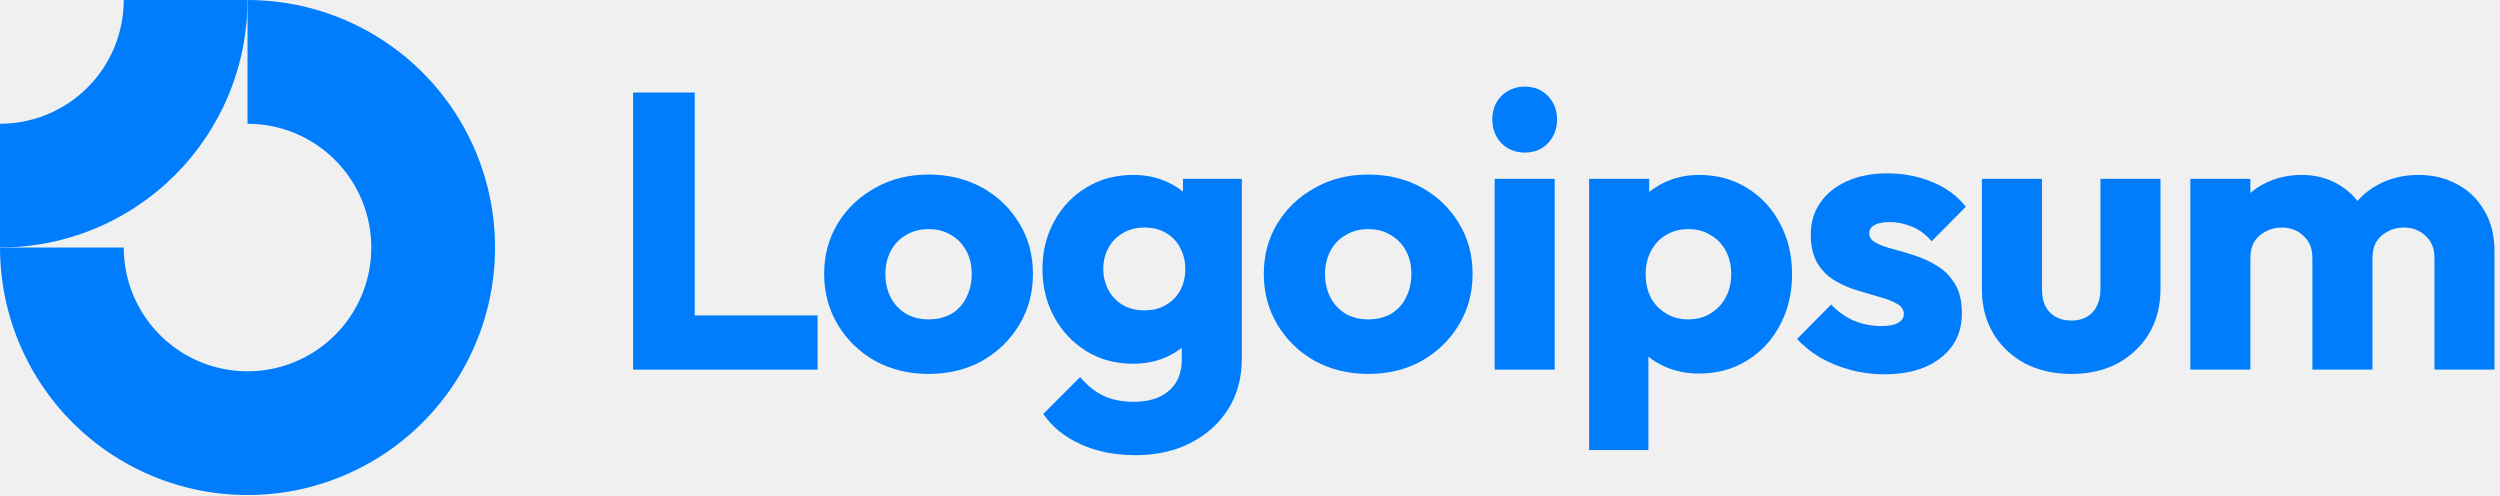
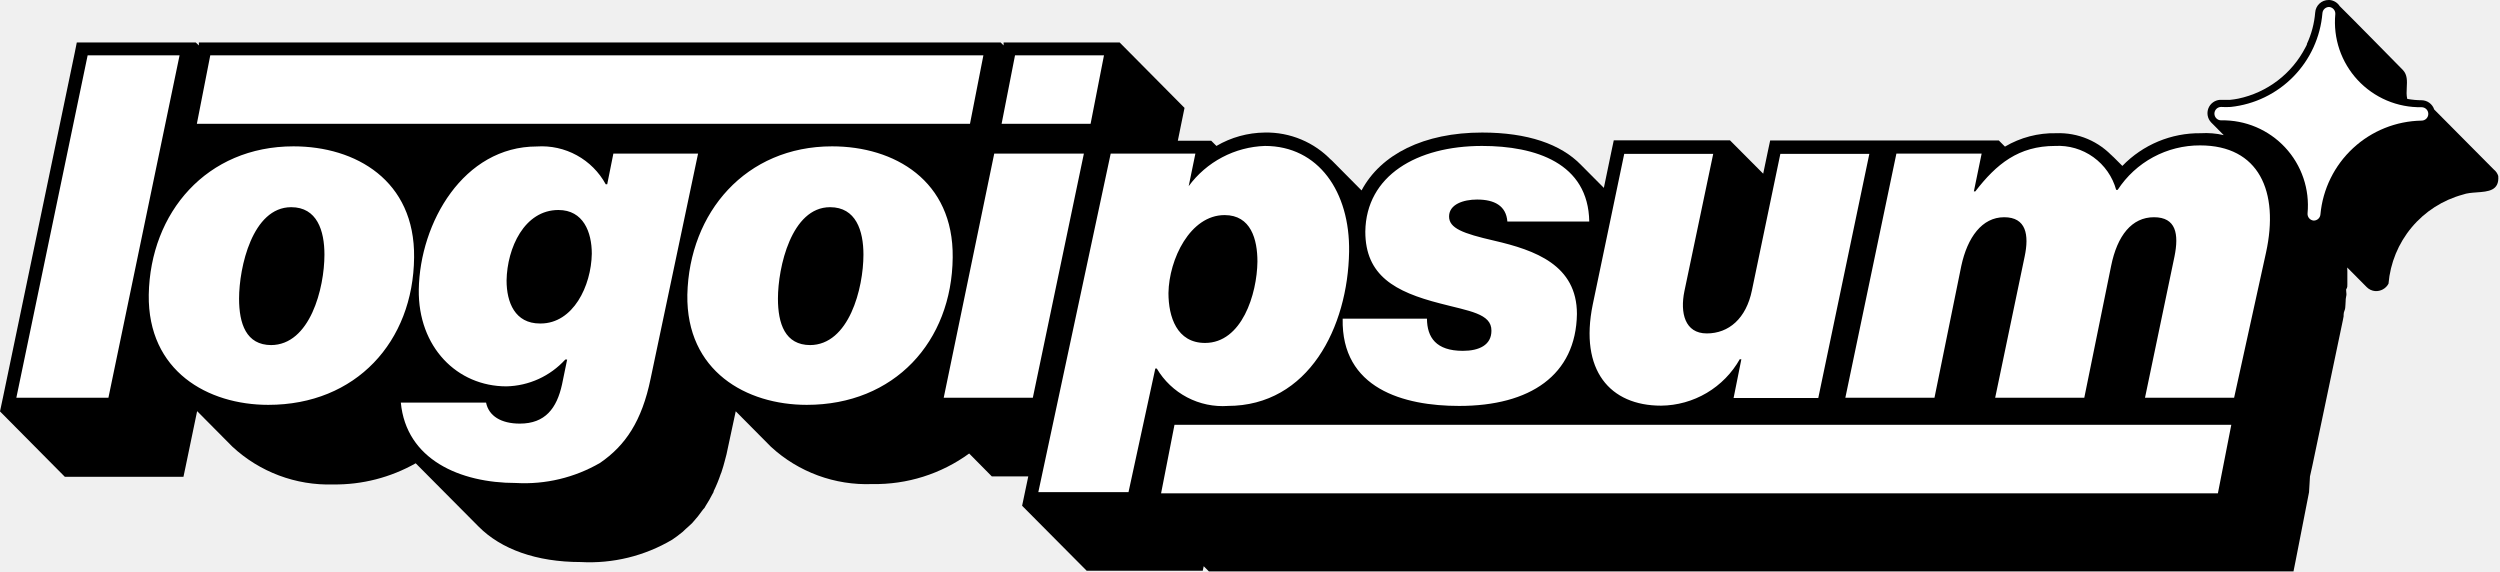
- <svg xmlns="http://www.w3.org/2000/svg" id="logo-87" width="202" height="40" viewBox="0 0 202 40" fill="none">
-   <path className="ccustom" fill-rule="evenodd" clip-rule="evenodd" d="M25.556 11.685C23.911 10.586 21.978 10 20 10V0C23.956 0 27.822 1.173 31.111 3.371C34.4 5.568 36.964 8.692 38.478 12.346C39.991 16.001 40.387 20.022 39.616 23.902C38.844 27.781 36.939 31.345 34.142 34.142C31.345 36.939 27.781 38.844 23.902 39.616C20.022 40.387 16.001 39.991 12.346 38.478C8.692 36.964 5.568 34.4 3.371 31.111C1.173 27.822 0 23.956 0 20H10C10 21.978 10.586 23.911 11.685 25.556C12.784 27.2 14.346 28.482 16.173 29.239C18 29.996 20.011 30.194 21.951 29.808C23.891 29.422 25.672 28.47 27.071 27.071C28.47 25.672 29.422 23.891 29.808 21.951C30.194 20.011 29.996 18 29.239 16.173C28.482 14.346 27.2 12.784 25.556 11.685Z" fill="#007DFC" />
-   <path className="ccustom" fill-rule="evenodd" clip-rule="evenodd" d="M10 1.47023e-06C10 1.313 9.741 2.614 9.239 3.827C8.736 5.04 8 6.142 7.071 7.071C6.142 8 5.04 8.736 3.827 9.239C2.614 9.741 1.313 10 6.15916e-06 10L5.72205e-06 20C2.626 20 5.227 19.483 7.654 18.478C10.08 17.473 12.285 15.999 14.142 14.142C15.999 12.285 17.473 10.08 18.478 7.654C19.483 5.227 20 2.626 20 -3.8147e-06L10 1.47023e-06Z" fill="#007DFC" />
-   <path className="ccustom" d="M125.619 14.453H120.767V29.865H125.619V14.453Z" fill="#007DFC" />
-   <path className="ccustom" d="M121.307 11.567C121.814 12.074 122.448 12.328 123.209 12.328C123.97 12.328 124.594 12.074 125.08 11.567C125.567 11.038 125.81 10.404 125.81 9.664C125.81 8.903 125.567 8.268 125.08 7.761C124.594 7.254 123.97 7 123.209 7C122.448 7 121.814 7.254 121.307 7.761C120.82 8.268 120.577 8.903 120.577 9.664C120.577 10.404 120.82 11.038 121.307 11.567Z" fill="#007DFC" />
-   <path className="ccustom" d="M51.156 29.865V7.476H56.135V25.488H66.061V29.865H51.156Z" fill="#007DFC" />
-   <path className="ccustom" fill-rule="evenodd" clip-rule="evenodd" d="M75.027 30.214C73.442 30.214 72.004 29.865 70.715 29.167C69.446 28.448 68.442 27.476 67.702 26.25C66.962 25.023 66.592 23.649 66.592 22.127C66.592 20.605 66.962 19.241 67.702 18.036C68.442 16.831 69.446 15.88 70.715 15.182C71.983 14.463 73.421 14.104 75.027 14.104C76.634 14.104 78.072 14.453 79.34 15.15C80.609 15.848 81.613 16.81 82.353 18.036C83.093 19.241 83.463 20.605 83.463 22.127C83.463 23.649 83.093 25.023 82.353 26.25C81.613 27.476 80.609 28.448 79.34 29.167C78.072 29.865 76.634 30.214 75.027 30.214ZM75.027 25.806C75.725 25.806 76.338 25.658 76.867 25.362C77.395 25.044 77.797 24.611 78.072 24.061C78.368 23.491 78.516 22.846 78.516 22.127C78.516 21.408 78.368 20.784 78.072 20.256C77.776 19.706 77.364 19.283 76.835 18.987C76.328 18.67 75.725 18.512 75.027 18.512C74.351 18.512 73.748 18.67 73.22 18.987C72.691 19.283 72.279 19.706 71.983 20.256C71.687 20.806 71.539 21.44 71.539 22.159C71.539 22.856 71.687 23.491 71.983 24.061C72.279 24.611 72.691 25.044 73.22 25.362C73.748 25.658 74.351 25.806 75.027 25.806Z" fill="#007DFC" />
-   <path className="ccustom" fill-rule="evenodd" clip-rule="evenodd" d="M87.306 35.89C88.595 36.482 90.086 36.778 91.777 36.778C93.426 36.778 94.896 36.45 96.185 35.795C97.475 35.14 98.49 34.231 99.23 33.068C99.969 31.905 100.34 30.531 100.34 28.945V14.453H95.583V15.488C95.229 15.19 94.827 14.94 94.378 14.738C93.553 14.336 92.612 14.135 91.555 14.135C90.139 14.135 88.881 14.474 87.781 15.15C86.682 15.806 85.815 16.715 85.181 17.877C84.547 19.019 84.23 20.309 84.23 21.746C84.23 23.163 84.547 24.453 85.181 25.615C85.815 26.778 86.682 27.698 87.781 28.374C88.881 29.051 90.139 29.389 91.555 29.389C92.591 29.389 93.532 29.188 94.378 28.787C94.787 28.592 95.157 28.363 95.487 28.099V29.072C95.487 30.15 95.139 30.985 94.441 31.577C93.764 32.169 92.824 32.465 91.619 32.465C90.646 32.465 89.811 32.296 89.113 31.958C88.437 31.62 87.824 31.123 87.274 30.467L84.293 33.448C85.033 34.505 86.037 35.319 87.306 35.89ZM94.219 24.632C93.733 24.928 93.151 25.076 92.475 25.076C91.798 25.076 91.206 24.928 90.699 24.632C90.213 24.336 89.832 23.934 89.557 23.427C89.282 22.899 89.145 22.338 89.145 21.746C89.145 21.112 89.282 20.541 89.557 20.034C89.832 19.526 90.223 19.125 90.731 18.829C91.238 18.533 91.819 18.385 92.475 18.385C93.151 18.385 93.733 18.533 94.219 18.829C94.726 19.125 95.107 19.526 95.361 20.034C95.635 20.541 95.773 21.112 95.773 21.746C95.773 22.381 95.635 22.951 95.361 23.459C95.107 23.945 94.726 24.336 94.219 24.632Z" fill="#007DFC" />
-   <path className="ccustom" fill-rule="evenodd" clip-rule="evenodd" d="M110.551 30.214C108.965 30.214 107.527 29.865 106.238 29.167C104.969 28.448 103.965 27.476 103.225 26.25C102.485 25.023 102.115 23.649 102.115 22.127C102.115 20.605 102.485 19.241 103.225 18.036C103.965 16.831 104.969 15.88 106.238 15.182C107.506 14.463 108.944 14.104 110.551 14.104C112.157 14.104 113.595 14.453 114.863 15.15C116.132 15.848 117.136 16.81 117.876 18.036C118.616 19.241 118.986 20.605 118.986 22.127C118.986 23.649 118.616 25.023 117.876 26.25C117.136 27.476 116.132 28.448 114.863 29.167C113.595 29.865 112.157 30.214 110.551 30.214ZM110.551 25.806C111.248 25.806 111.861 25.658 112.39 25.362C112.918 25.044 113.32 24.611 113.595 24.061C113.891 23.491 114.039 22.846 114.039 22.127C114.039 21.408 113.891 20.784 113.595 20.256C113.299 19.706 112.887 19.283 112.358 18.987C111.851 18.67 111.248 18.512 110.551 18.512C109.874 18.512 109.271 18.67 108.743 18.987C108.214 19.283 107.802 19.706 107.506 20.256C107.21 20.806 107.062 21.44 107.062 22.159C107.062 22.856 107.21 23.491 107.506 24.061C107.802 24.611 108.214 25.044 108.743 25.362C109.271 25.658 109.874 25.806 110.551 25.806Z" fill="#007DFC" />
-   <path className="ccustom" fill-rule="evenodd" clip-rule="evenodd" d="M137.281 30.182C136.246 30.182 135.294 29.981 134.427 29.579C133.971 29.368 133.559 29.116 133.191 28.822V36.366H128.402V14.453H133.254V15.516C133.606 15.228 133.997 14.979 134.427 14.77C135.294 14.347 136.246 14.135 137.281 14.135C138.74 14.135 140.03 14.484 141.15 15.182C142.292 15.88 143.18 16.831 143.814 18.036C144.47 19.241 144.797 20.615 144.797 22.159C144.797 23.702 144.47 25.076 143.814 26.281C143.18 27.486 142.292 28.438 141.15 29.135C140.03 29.833 138.74 30.182 137.281 30.182ZM136.394 25.806C137.091 25.806 137.694 25.647 138.201 25.33C138.73 25.013 139.142 24.579 139.438 24.03C139.734 23.48 139.882 22.856 139.882 22.159C139.882 21.44 139.734 20.806 139.438 20.256C139.142 19.706 138.73 19.283 138.201 18.987C137.694 18.67 137.102 18.512 136.425 18.512C135.749 18.512 135.146 18.67 134.618 18.987C134.11 19.283 133.709 19.706 133.413 20.256C133.117 20.806 132.969 21.44 132.969 22.159C132.969 22.856 133.106 23.48 133.381 24.03C133.677 24.579 134.089 25.013 134.618 25.33C135.146 25.647 135.738 25.806 136.394 25.806Z" fill="#007DFC" />
-   <path className="ccustom" d="M149.546 29.896C150.434 30.129 151.332 30.245 152.241 30.245C154.165 30.245 155.687 29.801 156.808 28.913C157.949 28.026 158.52 26.831 158.52 25.33C158.52 24.357 158.341 23.575 157.981 22.983C157.622 22.37 157.157 21.884 156.586 21.524C156.015 21.165 155.412 20.88 154.778 20.668C154.144 20.457 153.541 20.277 152.971 20.129C152.4 19.981 151.935 19.812 151.575 19.622C151.216 19.431 151.036 19.178 151.036 18.86C151.036 18.564 151.174 18.343 151.448 18.195C151.723 18.025 152.135 17.941 152.685 17.941C153.256 17.941 153.837 18.057 154.429 18.29C155.042 18.522 155.592 18.924 156.078 19.495L158.837 16.704C158.14 15.816 157.231 15.15 156.11 14.706C155.011 14.241 153.806 14.008 152.495 14.008C151.248 14.008 150.159 14.22 149.229 14.643C148.298 15.066 147.579 15.647 147.072 16.387C146.565 17.106 146.311 17.962 146.311 18.956C146.311 19.886 146.491 20.658 146.85 21.271C147.209 21.863 147.675 22.328 148.245 22.666C148.816 23.004 149.419 23.269 150.053 23.459C150.687 23.649 151.29 23.829 151.861 23.998C152.431 24.146 152.897 24.326 153.256 24.537C153.637 24.727 153.827 25.013 153.827 25.393C153.827 25.689 153.668 25.922 153.351 26.091C153.055 26.26 152.622 26.345 152.051 26.345C151.226 26.345 150.465 26.197 149.768 25.901C149.07 25.584 148.467 25.15 147.96 24.601L145.201 27.391C145.73 27.962 146.364 28.47 147.104 28.913C147.865 29.336 148.679 29.664 149.546 29.896Z" fill="#007DFC" />
-   <path className="ccustom" d="M167.368 30.214C165.952 30.214 164.694 29.928 163.595 29.357C162.516 28.765 161.671 27.962 161.058 26.947C160.444 25.911 160.138 24.727 160.138 23.395V14.453H164.99V23.332C164.99 23.86 165.074 24.315 165.244 24.696C165.434 25.076 165.709 25.372 166.068 25.584C166.428 25.795 166.861 25.901 167.368 25.901C168.087 25.901 168.658 25.679 169.081 25.235C169.504 24.77 169.715 24.135 169.715 23.332V14.453H174.567V23.364C174.567 24.717 174.261 25.911 173.647 26.947C173.034 27.962 172.189 28.765 171.11 29.357C170.032 29.928 168.785 30.214 167.368 30.214Z" fill="#007DFC" />
-   <path className="ccustom" d="M181.831 14.453H176.979V29.865H181.831V20.858C181.831 20.33 181.937 19.886 182.148 19.526C182.381 19.167 182.688 18.892 183.068 18.702C183.449 18.491 183.882 18.385 184.368 18.385C185.066 18.385 185.647 18.607 186.112 19.051C186.599 19.474 186.842 20.076 186.842 20.858V29.865H191.694V20.858C191.694 20.33 191.8 19.886 192.011 19.526C192.244 19.167 192.55 18.892 192.931 18.702C193.311 18.491 193.745 18.385 194.231 18.385C194.929 18.385 195.51 18.607 195.975 19.051C196.461 19.474 196.704 20.076 196.704 20.858V29.865H201.557V20.319C201.557 19.03 201.282 17.93 200.732 17.021C200.203 16.091 199.474 15.383 198.544 14.896C197.635 14.389 196.588 14.135 195.404 14.135C194.199 14.135 193.11 14.4 192.138 14.928C191.506 15.265 190.954 15.7 190.481 16.232C190.04 15.675 189.504 15.219 188.871 14.865C188.026 14.379 187.064 14.135 185.986 14.135C184.844 14.135 183.819 14.379 182.91 14.865C182.514 15.067 182.155 15.309 181.831 15.592V14.453Z" fill="#007DFC" />
+ <svg xmlns="http://www.w3.org/2000/svg" id="logo-78" width="175" height="40" viewBox="0 0 175 40" fill="none">
+   <path class="ccustom" d="M170.394 7.664L174.568 11.867C174.714 11.983 174.822 12.14 174.878 12.317C174.963 13.351 174.18 13.408 173.38 13.466C173.034 13.491 172.685 13.516 172.402 13.621C170.998 14.001 169.746 14.803 168.815 15.919C167.883 17.035 167.318 18.411 167.195 19.859C167.105 20.027 166.969 20.164 166.802 20.256C166.636 20.347 166.447 20.389 166.257 20.375C166.037 20.356 165.831 20.259 165.675 20.103L164.305 18.724C164.315 18.818 164.315 18.912 164.315 18.987V19.897C164.315 19.954 164.317 20.01 164.31 20.065C164.301 20.127 164.28 20.189 164.231 20.253V20.338C164.231 20.381 164.236 20.421 164.241 20.462C164.251 20.545 164.262 20.631 164.231 20.75C164.201 20.862 164.198 20.992 164.194 21.109C164.193 21.178 164.191 21.242 164.184 21.294C164.174 21.367 164.174 21.445 164.168 21.522C164.162 21.595 164.15 21.667 164.118 21.735C164.074 21.831 164.059 21.922 164.055 22.014C164.052 22.058 164.052 22.103 164.052 22.148L163.996 22.439L161.867 32.589L161.698 33.349L161.632 34.456L160.694 39.249L160.544 40H84.625L84.259 39.634L84.193 39.953H76.069L71.548 35.403L71.979 33.349H69.428L67.842 31.745C65.875 33.178 63.493 33.928 61.06 33.884C58.444 33.987 55.894 33.049 53.968 31.276L51.501 28.79L50.966 31.285C50.901 31.642 50.816 31.979 50.722 32.308L50.638 32.617L50.497 33.068C50.486 33.107 50.47 33.144 50.45 33.18C50.311 33.594 50.145 33.998 49.953 34.39C49.958 34.405 49.958 34.422 49.953 34.437C49.928 34.489 49.9 34.539 49.869 34.587C49.727 34.867 49.571 35.14 49.4 35.403C49.368 35.451 49.34 35.502 49.315 35.553L49.212 35.666C48.983 35.995 48.732 36.308 48.462 36.604C48.387 36.678 48.313 36.748 48.238 36.816C48.161 36.886 48.083 36.955 48.002 37.026L47.795 37.223C47.665 37.331 47.532 37.436 47.396 37.536C47.284 37.619 47.17 37.699 47.054 37.777C45.121 38.922 42.891 39.467 40.647 39.343C37.552 39.343 35.075 38.443 33.508 36.867L29.099 32.43C27.338 33.426 25.344 33.938 23.321 33.912C20.713 33.992 18.178 33.042 16.266 31.266L13.799 28.78L13.002 32.617L12.842 33.377H4.54L0 28.799L0.235 27.692L5.225 3.724L5.375 2.974H13.705L13.921 3.18V2.974H70.047L70.253 3.18V2.974H78.377L82.917 7.552L82.692 8.649L82.448 9.85H84.784L85.15 10.216C86.178 9.613 87.345 9.29 88.537 9.278C89.413 9.26 90.282 9.427 91.09 9.766C91.898 10.105 92.626 10.61 93.227 11.248L93.105 11.107L95.309 13.33C96.651 10.807 99.662 9.278 103.752 9.278C106.923 9.278 109.259 10.084 110.675 11.548L112.27 13.152L112.805 10.572L112.964 9.822H121.097L123.424 12.158L123.752 10.582L123.912 9.831H139.916L140.347 10.263C141.431 9.623 142.672 9.298 143.931 9.325C144.688 9.295 145.442 9.434 146.14 9.73C146.837 10.027 147.46 10.475 147.964 11.041C147.938 11.012 147.913 10.982 147.888 10.953C147.843 10.899 147.798 10.847 147.75 10.798L148.565 11.614C149.275 10.878 150.129 10.296 151.072 9.902C152.016 9.509 153.03 9.312 154.052 9.325C154.595 9.291 155.137 9.337 155.663 9.46L154.775 8.565C154.654 8.435 154.572 8.274 154.539 8.1C154.506 7.926 154.523 7.746 154.587 7.581C154.652 7.417 154.762 7.273 154.905 7.169C155.048 7.064 155.217 7.001 155.394 6.989H156.107C156.299 6.97 156.49 6.942 156.679 6.904C157.676 6.695 158.614 6.266 159.425 5.65C160.237 5.033 160.901 4.244 161.37 3.34C161.411 3.27 161.448 3.198 161.482 3.124V3.077C161.805 2.382 162.001 1.636 162.064 0.872C162.08 0.635 162.187 0.413 162.361 0.251C162.535 0.089 162.764 -0.001 163.002 2.72188e-06H163.077C163.219 0.014 163.357 0.059 163.479 0.134C163.601 0.209 163.704 0.311 163.781 0.432C164.456 1.088 168.208 4.906 168.208 4.906C168.521 5.242 168.498 5.679 168.474 6.12C168.459 6.394 168.444 6.669 168.508 6.923C168.679 6.954 168.852 6.977 169.024 6.993C169.19 7.008 169.356 7.016 169.522 7.017C169.716 7.021 169.905 7.085 170.061 7.201C170.217 7.317 170.334 7.479 170.394 7.664Z" fill="black" />
+   <path d="M42.936 10.751H48.865L45.544 26.501C44.934 29.484 43.771 31.191 42.007 32.401C40.224 33.437 38.175 33.926 36.116 33.809C32.195 33.809 28.433 32.167 28.058 28.18H34.024C34.212 29.118 35.075 29.653 36.388 29.653C38.161 29.653 38.977 28.584 39.343 26.904L39.7 25.169H39.568C39.045 25.744 38.41 26.207 37.702 26.53C36.994 26.852 36.228 27.028 35.45 27.045C31.998 27.045 29.259 24.296 29.315 20.272C29.39 15.582 32.448 10.253 37.58 10.253C38.552 10.188 39.523 10.402 40.377 10.871C41.232 11.34 41.934 12.043 42.401 12.899H42.505L42.936 10.751ZM37.842 22.645C40.122 22.645 41.388 20.019 41.426 17.758C41.426 16.248 40.835 14.7 39.09 14.7C36.707 14.7 35.497 17.355 35.46 19.634C35.46 21.173 36.051 22.645 37.795 22.645M104.4 23.152C104.4 24.156 103.536 24.559 102.401 24.559C100.525 24.559 99.897 23.621 99.887 22.308H93.987C93.884 27.204 98.255 28.415 102.139 28.415C107.101 28.415 110.319 26.266 110.385 21.979C110.385 18.555 107.467 17.514 104.597 16.848C102.392 16.341 101.426 15.976 101.435 15.141C101.445 14.306 102.43 13.968 103.396 13.968C104.606 13.968 105.431 14.4 105.516 15.507H111.248C111.182 11.416 107.495 10.216 103.743 10.216C99.184 10.216 95.628 12.289 95.572 16.21C95.572 19.296 97.655 20.431 100.797 21.238C102.814 21.773 104.418 21.942 104.4 23.152ZM148.236 13.293H148.133C147.878 12.369 147.314 11.56 146.536 11.001C145.758 10.441 144.812 10.164 143.855 10.216C141.304 10.216 139.747 11.482 138.274 13.396H138.171L138.715 10.751H132.748L129.174 27.842H135.413L137.289 18.621C137.72 16.613 138.743 15.206 140.291 15.206C141.839 15.206 142.045 16.445 141.726 17.955L139.662 27.842H145.9L147.777 18.621C148.208 16.482 149.231 15.206 150.778 15.206C152.326 15.206 152.533 16.379 152.214 17.955L150.15 27.842H156.388L158.621 17.683C159.559 13.396 158.124 10.178 154.006 10.178C152.86 10.174 151.732 10.456 150.724 11C149.716 11.544 148.861 12.332 148.236 13.293ZM1.144 27.842H7.589L12.57 3.874H6.135L1.144 27.842ZM20.544 10.244C24.897 10.244 29.052 12.627 28.987 18.021C28.93 23.921 24.916 28.34 18.78 28.34C14.559 28.34 10.338 25.994 10.413 20.628C10.516 14.869 14.475 10.244 20.544 10.244ZM18.959 24.156C21.707 24.156 22.711 20.169 22.711 17.824C22.711 16.145 22.195 14.503 20.384 14.503C17.664 14.503 16.735 18.724 16.735 20.901C16.735 22.645 17.223 24.156 18.996 24.156M14.719 3.874L13.78 8.668H67.899L68.837 3.874H14.719ZM58.246 10.244C62.598 10.244 66.754 12.627 66.689 18.021C66.632 23.921 62.608 28.34 56.473 28.34C52.251 28.34 48.03 25.994 48.114 20.628C48.246 14.869 52.204 10.244 58.246 10.244ZM56.688 24.156C59.437 24.156 60.441 20.169 60.441 17.824C60.441 16.145 59.916 14.503 58.105 14.503C55.394 14.503 54.456 18.724 54.456 20.901C54.456 22.645 54.944 24.156 56.726 24.156M71.051 3.874L70.112 8.668H76.341L77.279 3.874H71.051ZM66.06 27.842H72.298L75.872 10.751H69.597L66.06 27.842ZM85.966 28.415C84.973 28.485 83.98 28.278 83.099 27.815C82.217 27.353 81.482 26.654 80.975 25.797H80.872L78.996 34.447H72.683L77.749 10.751H83.677L83.208 13.03C83.827 12.188 84.629 11.497 85.554 11.01C86.478 10.522 87.501 10.251 88.546 10.216C92.298 10.216 94.503 13.433 94.437 17.617C94.353 22.88 91.623 28.415 85.929 28.415H85.966ZM85.722 15.056C83.311 15.056 81.829 18.143 81.792 20.516C81.792 22.167 82.373 24.006 84.353 24.006C86.932 24.006 87.992 20.591 88.02 18.311C88.02 16.764 87.57 15.056 85.722 15.056ZM121.792 25.15H121.895L121.351 27.861H127.279L130.854 10.769H124.625L122.636 20.319C122.233 22.298 121.013 23.34 119.475 23.34C117.936 23.34 117.598 21.895 117.908 20.385L119.925 10.769H113.696L111.491 21.323C110.553 25.919 112.692 28.396 116.276 28.396C117.401 28.385 118.504 28.077 119.472 27.504C120.44 26.931 121.241 26.113 121.792 25.131V25.15ZM155.253 34.531L156.191 29.737H82.214L81.276 34.531H155.253Z" fill="white" />
+   <path d="M161.96 15.441C161.899 15.436 161.839 15.419 161.784 15.391C161.728 15.363 161.679 15.325 161.639 15.277C161.599 15.23 161.569 15.176 161.55 15.117C161.531 15.058 161.524 14.996 161.529 14.934C161.607 14.099 161.508 13.256 161.238 12.462C160.968 11.668 160.533 10.939 159.961 10.324C159.39 9.71 158.695 9.223 157.923 8.895C157.15 8.568 156.317 8.407 155.478 8.424C155.354 8.424 155.235 8.375 155.147 8.287C155.059 8.199 155.009 8.079 155.009 7.955C155.009 7.831 155.059 7.711 155.147 7.623C155.235 7.535 155.354 7.486 155.478 7.486C155.703 7.5 155.929 7.5 156.154 7.486C157.82 7.308 159.372 6.556 160.543 5.357C161.715 4.159 162.431 2.589 162.57 0.919C162.58 0.802 162.633 0.692 162.72 0.612C162.807 0.532 162.921 0.487 163.039 0.488C163.101 0.493 163.161 0.509 163.216 0.538C163.271 0.566 163.32 0.604 163.36 0.651C163.401 0.698 163.431 0.753 163.45 0.812C163.469 0.871 163.476 0.933 163.471 0.994C163.393 1.829 163.492 2.671 163.761 3.465C164.031 4.258 164.465 4.986 165.035 5.601C165.606 6.215 166.299 6.702 167.07 7.031C167.842 7.359 168.674 7.52 169.512 7.505C169.636 7.505 169.756 7.554 169.844 7.642C169.932 7.73 169.981 7.849 169.981 7.974C169.981 8.098 169.932 8.217 169.844 8.305C169.756 8.393 169.636 8.443 169.512 8.443C167.73 8.472 166.021 9.159 164.714 10.371C163.407 11.583 162.593 13.235 162.43 15.009C162.42 15.127 162.367 15.237 162.28 15.317C162.193 15.397 162.079 15.441 161.96 15.441Z" fill="white" />
</svg>
